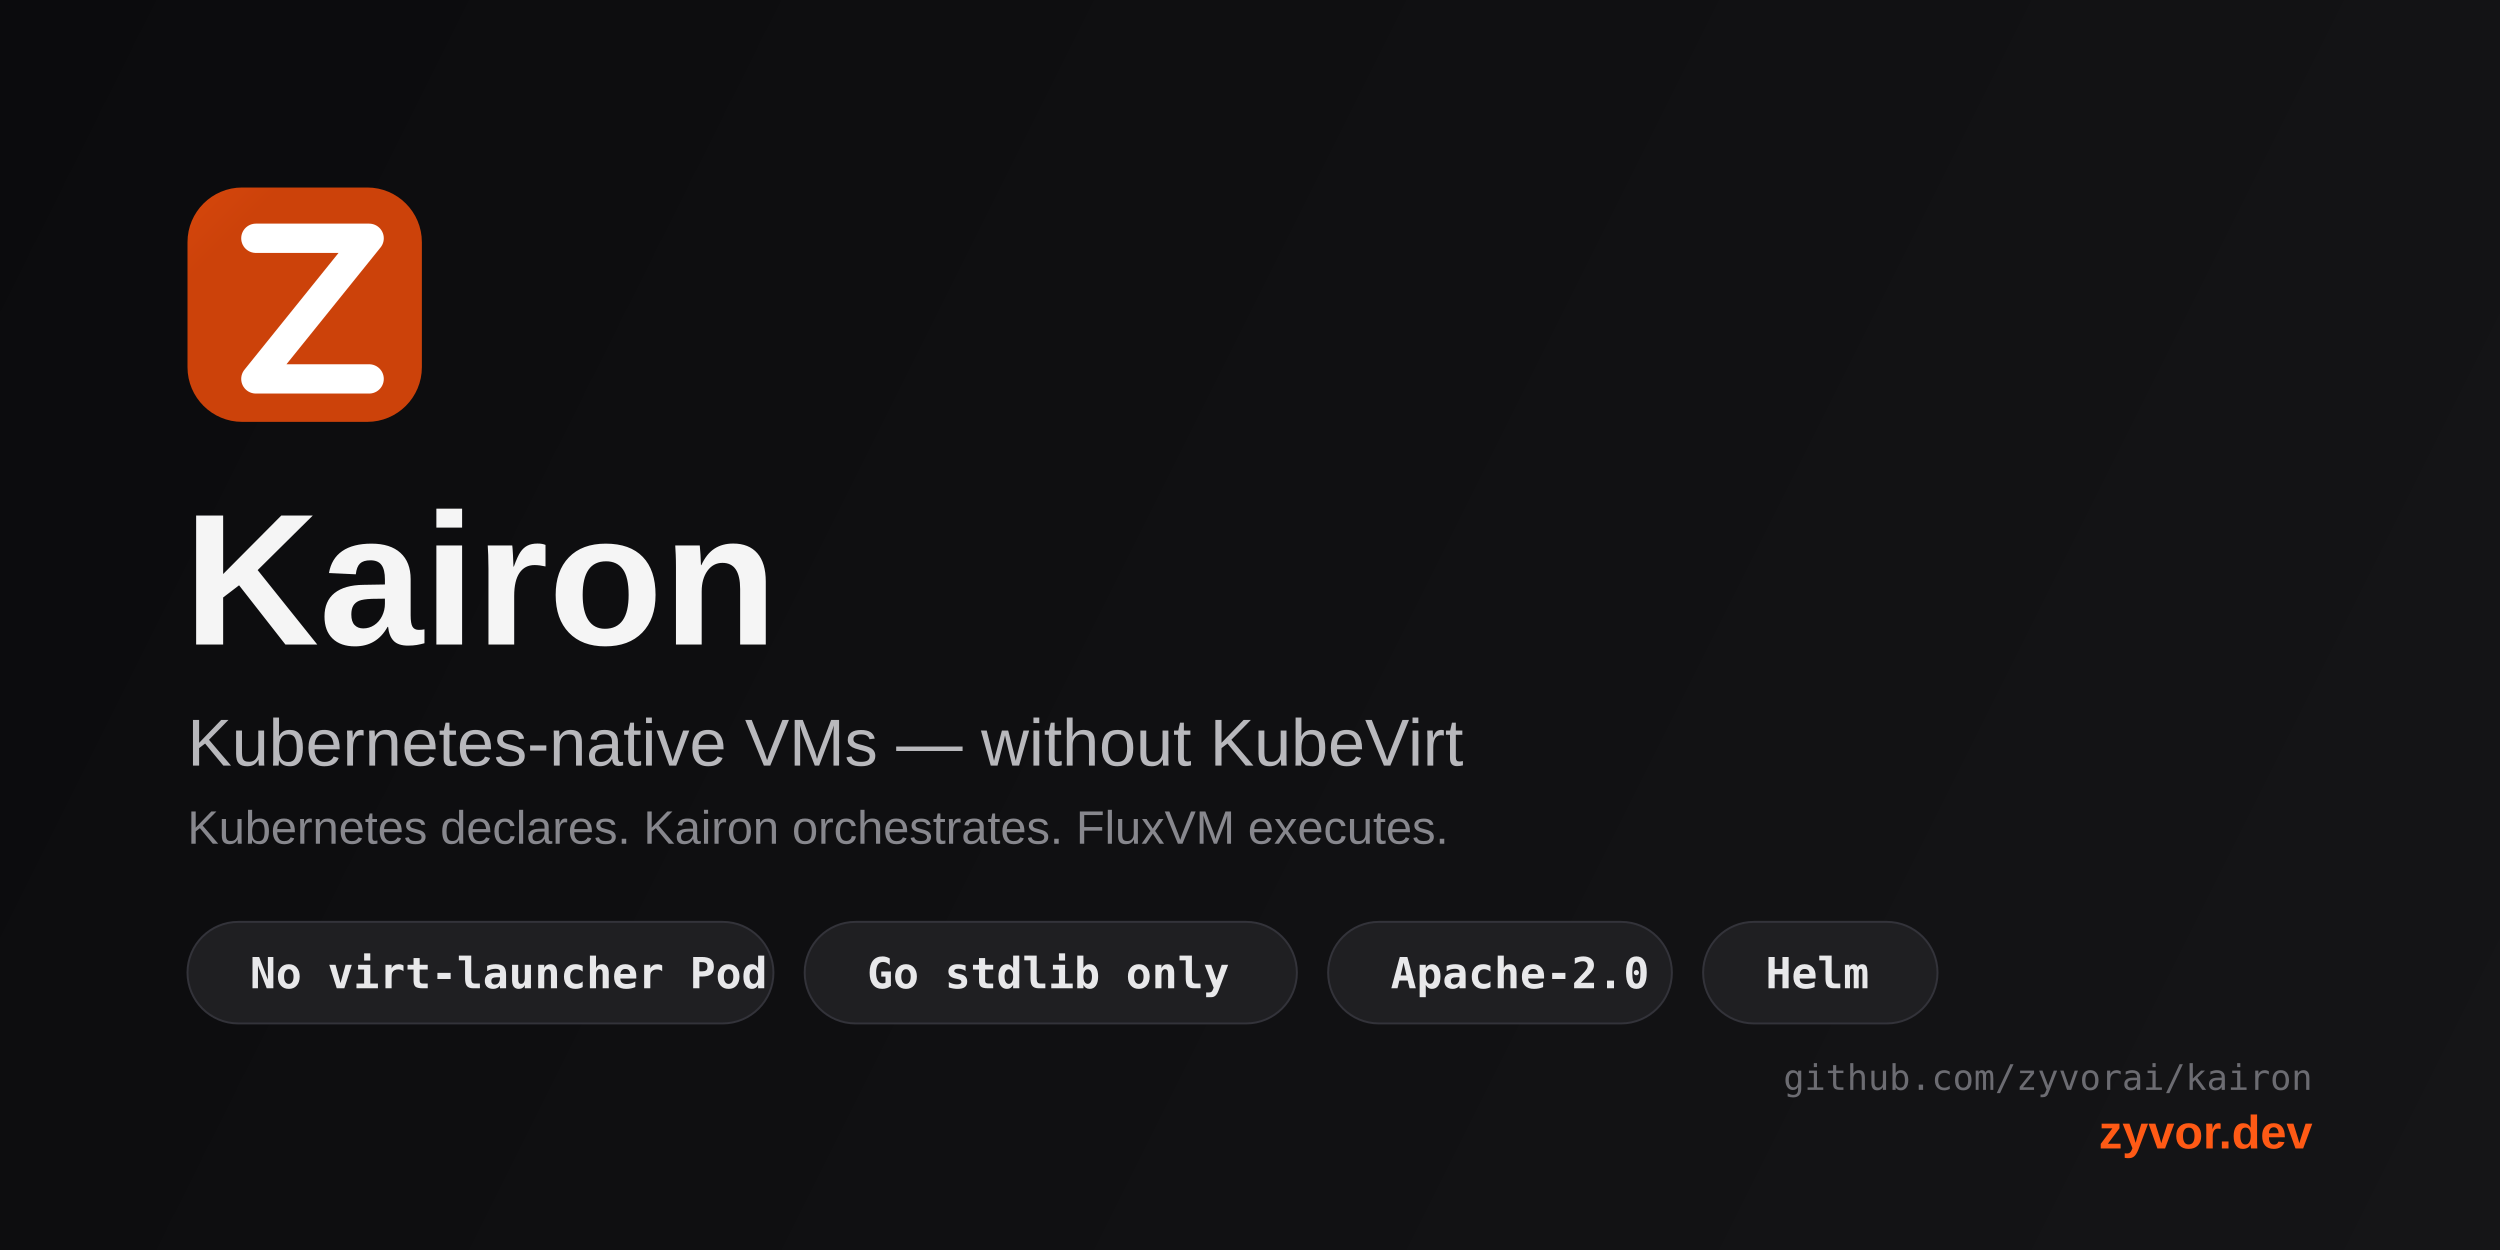
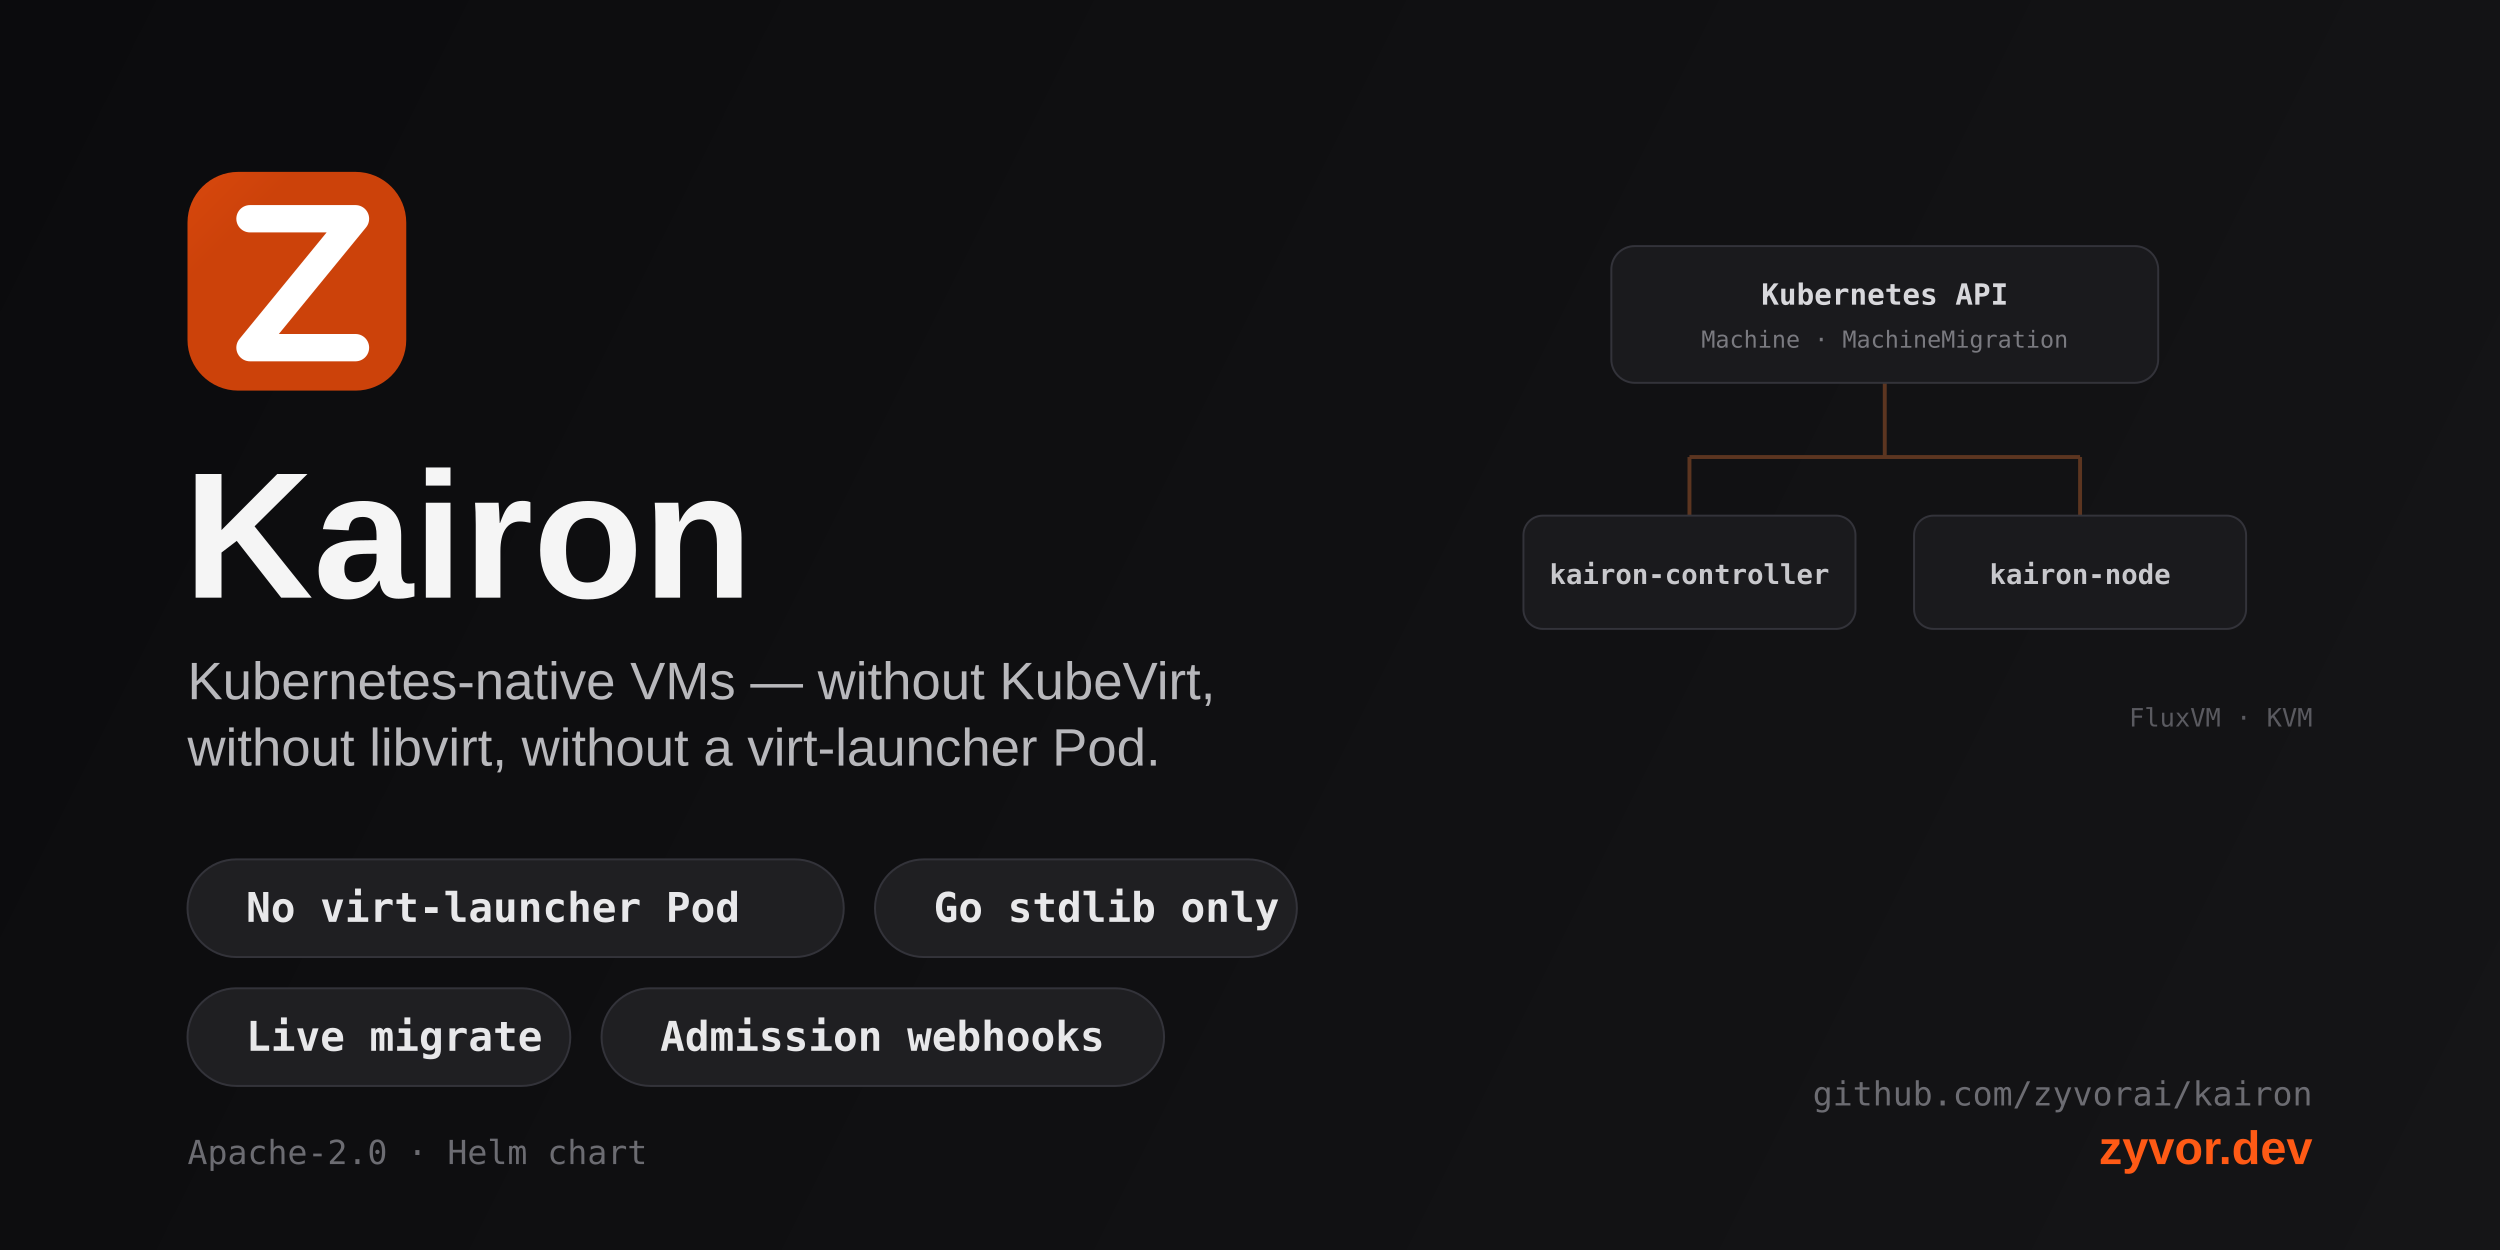
<svg xmlns="http://www.w3.org/2000/svg" width="1280" height="640" viewBox="0 0 1280 640" role="img" aria-label="Kairon — Kubernetes-native VMs without KubeVirt">
  <defs>
    <linearGradient id="bg" x1="0" y1="0" x2="1280" y2="640" gradientUnits="userSpaceOnUse">
      <stop offset="0" stop-color="#0b0b0d" />
      <stop offset="1" stop-color="#151517" />
    </linearGradient>
    <linearGradient id="mark" x1="0" y1="0" x2="120" y2="120" gradientUnits="userSpaceOnUse">
      <stop offset="0" stop-color="#ff5a15" />
      <stop offset="1" stop-color="#cc420a" />
    </linearGradient>
  </defs>
  <rect width="1280" height="640" fill="url(#bg)" />
-   <rect x="96" y="96" width="120" height="120" rx="28" fill="url(#mark)" />
-   <path d="M131 122 189 122 131 194 189 194" fill="none" stroke="#ffffff" stroke-width="15" stroke-linecap="round" stroke-linejoin="round" />
-   <text x="94" y="330" font-family="'SF Pro Display','Helvetica Neue',Arial,sans-serif" font-size="96" font-weight="700" fill="#f5f5f5">Kairon</text>
-   <text x="96" y="392" font-family="'SF Pro Text','Helvetica Neue',Arial,sans-serif" font-size="34" font-weight="400" fill="#b8b8bc">Kubernetes-native VMs — without KubeVirt</text>
-   <text x="96" y="432" font-family="'SF Pro Text','Helvetica Neue',Arial,sans-serif" font-size="24" font-weight="400" fill="#87878d">Kubernetes declares. Kairon orchestrates. FluxVM executes.</text>
-   <g font-family="'SF Mono','Menlo',monospace" font-size="22" font-weight="600" fill="#e8e8ea">
-     <rect x="96" y="472" width="300" height="52" rx="26" fill="#1f1f22" stroke="#33333a" />
-     <text x="128" y="506">No virt-launcher Pod</text>
-     <rect x="412" y="472" width="252" height="52" rx="26" fill="#1f1f22" stroke="#33333a" />
-     <text x="444" y="506">Go stdlib only</text>
-     <rect x="680" y="472" width="176" height="52" rx="26" fill="#1f1f22" stroke="#33333a" />
-     <text x="712" y="506">Apache-2.0</text>
-     <rect x="872" y="472" width="120" height="52" rx="26" fill="#1f1f22" stroke="#33333a" />
-     <text x="904" y="506">Helm</text>
+   <rect x="96" y="88" width="112" height="112" rx="26" fill="url(#mark)" />
+   <path d="M128 112 182 112 128 178 182 178" fill="none" stroke="#ffffff" stroke-width="14" stroke-linecap="round" stroke-linejoin="round" />
+   <text x="94" y="306" font-family="'SF Pro Display','Helvetica Neue',Arial,sans-serif" font-size="92" font-weight="700" fill="#f5f5f5">Kairon</text>
+   <text x="96" y="358" font-family="'SF Pro Text','Helvetica Neue',Arial,sans-serif" font-size="27" font-weight="400" fill="#b8b8bc">Kubernetes-native VMs — without KubeVirt,</text>
+   <text x="96" y="392" font-family="'SF Pro Text','Helvetica Neue',Arial,sans-serif" font-size="27" font-weight="400" fill="#b8b8bc">without libvirt, without a virt-launcher Pod.</text>
+   <g font-family="'SF Mono','Menlo',monospace" font-size="21" font-weight="600" fill="#e8e8ea">
+     <rect x="96" y="440" width="336" height="50" rx="25" fill="#1f1f22" stroke="#33333a" />
+     <text x="126" y="472">No virt-launcher Pod</text>
+     <rect x="448" y="440" width="216" height="50" rx="25" fill="#1f1f22" stroke="#33333a" />
+     <text x="478" y="472">Go stdlib only</text>
+     <rect x="96" y="506" width="196" height="50" rx="25" fill="#1f1f22" stroke="#33333a" />
+     <text x="126" y="538">Live migrate</text>
+     <rect x="308" y="506" width="288" height="50" rx="25" fill="#1f1f22" stroke="#33333a" />
+     <text x="338" y="538">Admission webhooks</text>
  </g>
-   <text x="1184" y="588" text-anchor="end" font-family="'SF Pro Text','Helvetica Neue',Arial,sans-serif" font-size="24" font-weight="600" fill="#ff5a15">zyvor.dev</text>
-   <text x="1184" y="558" text-anchor="end" font-family="'SF Mono','Menlo',monospace" font-size="18" fill="#6c6c72">github.com/zyvorai/kairon</text>
+   <text x="96" y="596" font-family="'SF Mono','Menlo',monospace" font-size="17" fill="#6c6c72">Apache-2.0 · Helm chart</text>
+   <g stroke="#5c3520" stroke-width="2" fill="none">
+     <path d="M965 196 965 234" />
+     <path d="M865 234 1065 234" />
+     <path d="M865 234 865 264" />
+     <path d="M1065 234 1065 264" />
+   </g>
+   <g>
+     <rect x="825" y="126" width="280" height="70" rx="12" fill="#1a1a1d" stroke="#33333a" />
+     <text x="965" y="156" text-anchor="middle" font-family="'SF Mono','Menlo',monospace" font-size="15" font-weight="600" fill="#d8d8dc">Kubernetes API</text>
+     <text x="965" y="178" text-anchor="middle" font-family="'SF Mono','Menlo',monospace" font-size="12" fill="#7a7a80">Machine · MachineMigration</text>
+     <rect x="780" y="264" width="170" height="58" rx="10" fill="#1a1a1d" stroke="#33333a" />
+     <text x="865" y="299" text-anchor="middle" font-family="'SF Mono','Menlo',monospace" font-size="14" font-weight="600" fill="#c8c8cc">kairon-controller</text>
+     <rect x="980" y="264" width="170" height="58" rx="10" fill="#1a1a1d" stroke="#33333a" />
+     <text x="1065" y="299" text-anchor="middle" font-family="'SF Mono','Menlo',monospace" font-size="14" font-weight="600" fill="#c8c8cc">kairon-node</text>
+   </g>
+   <text x="1184" y="372" text-anchor="end" font-family="'SF Mono','Menlo',monospace" font-size="13" fill="#5a5a60">FluxVM · KVM</text>
+   <text x="1184" y="596" text-anchor="end" font-family="'SF Pro Text','Helvetica Neue',Arial,sans-serif" font-size="24" font-weight="600" fill="#ff5a15">zyvor.dev</text>
+   <text x="1184" y="566" text-anchor="end" font-family="'SF Mono','Menlo',monospace" font-size="17" fill="#6c6c72">github.com/zyvorai/kairon</text>
</svg>
